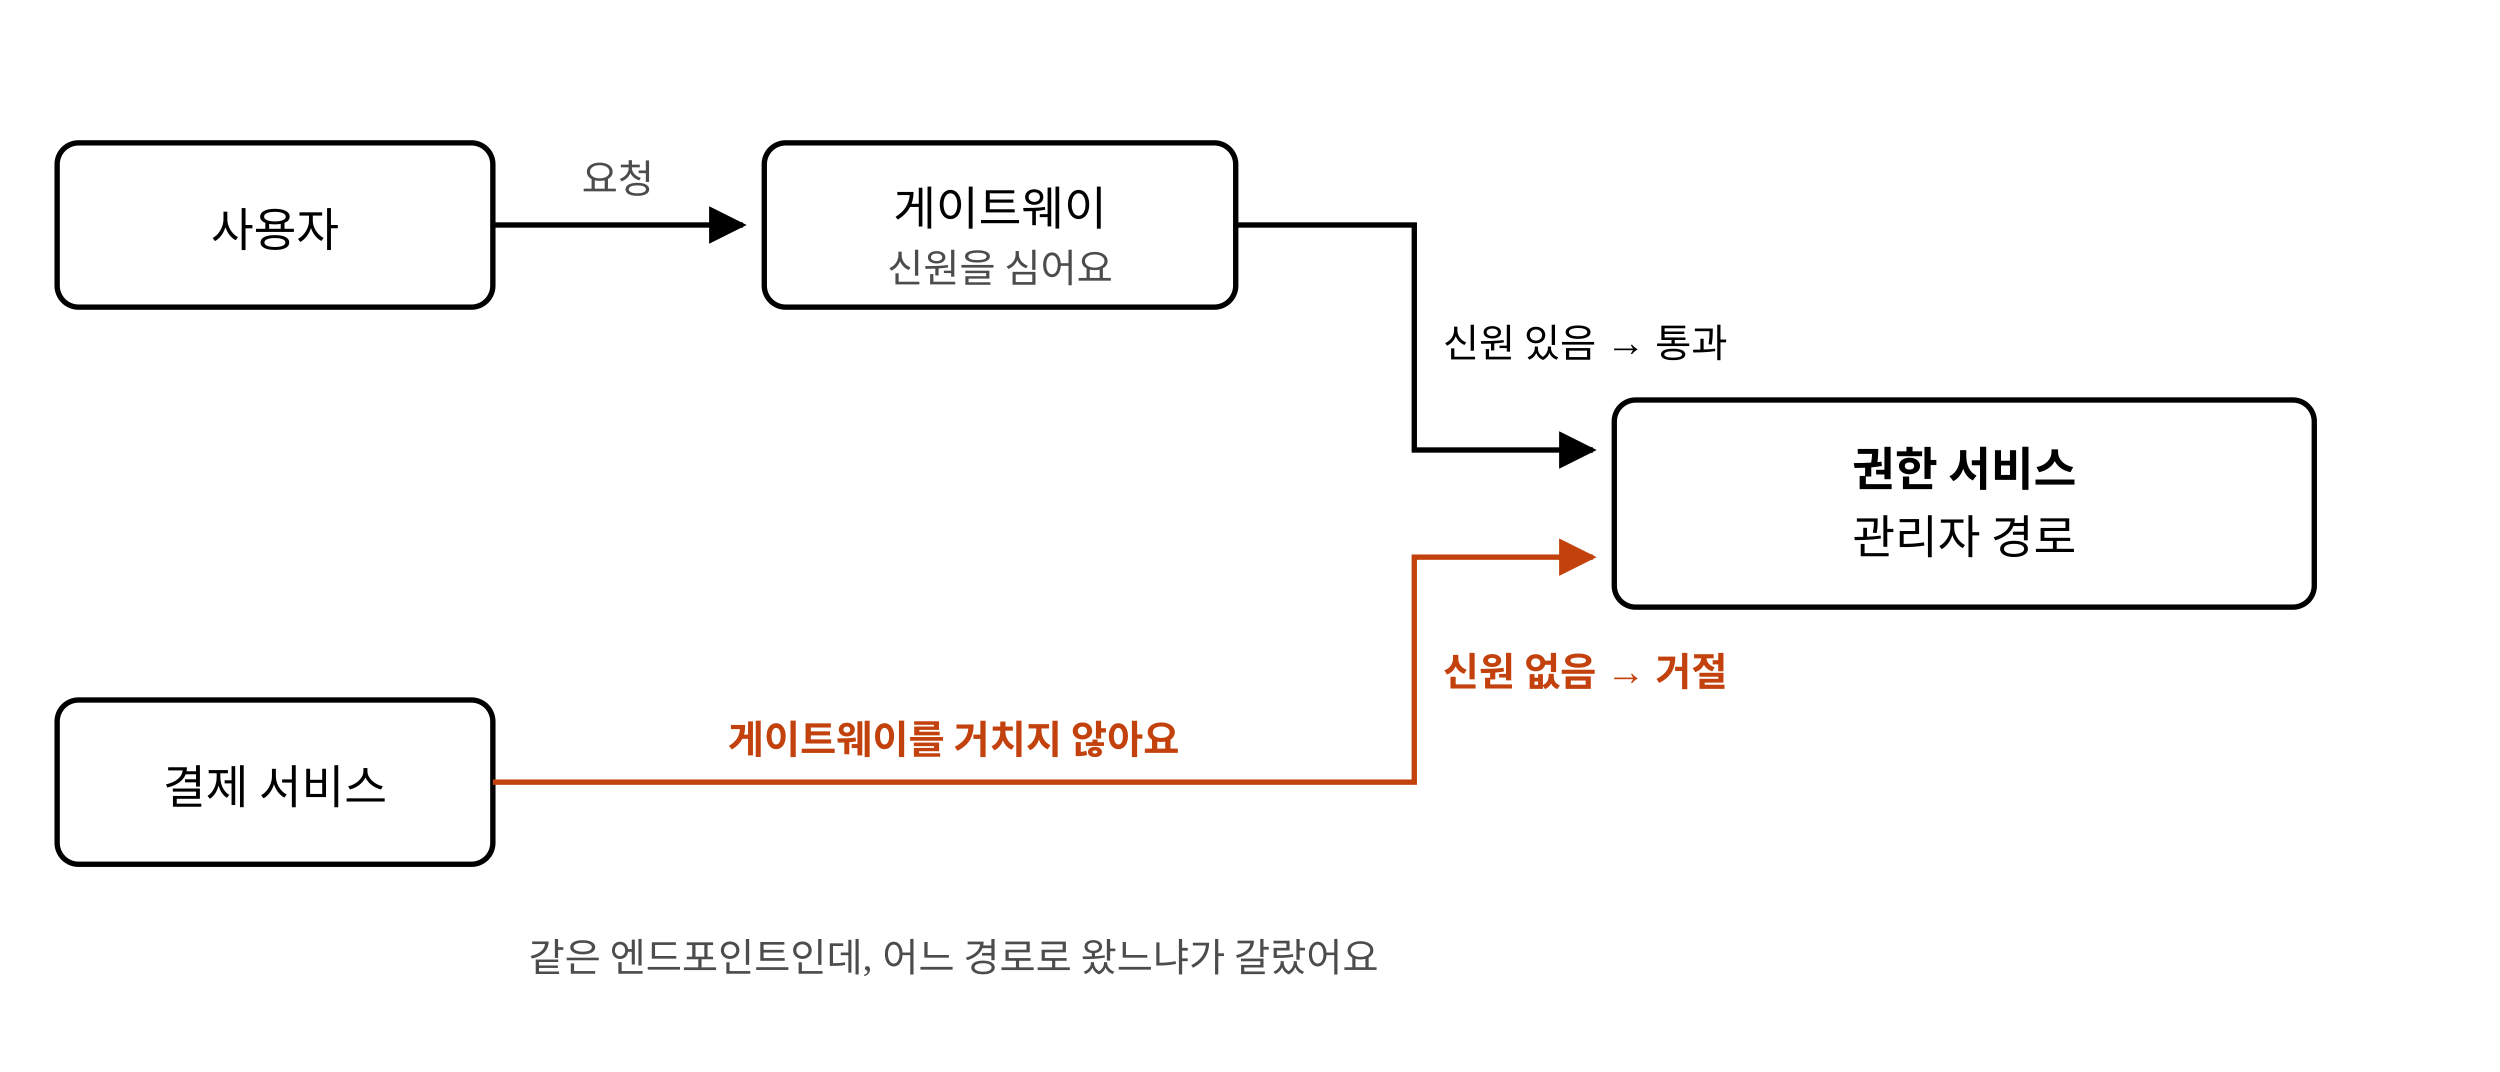
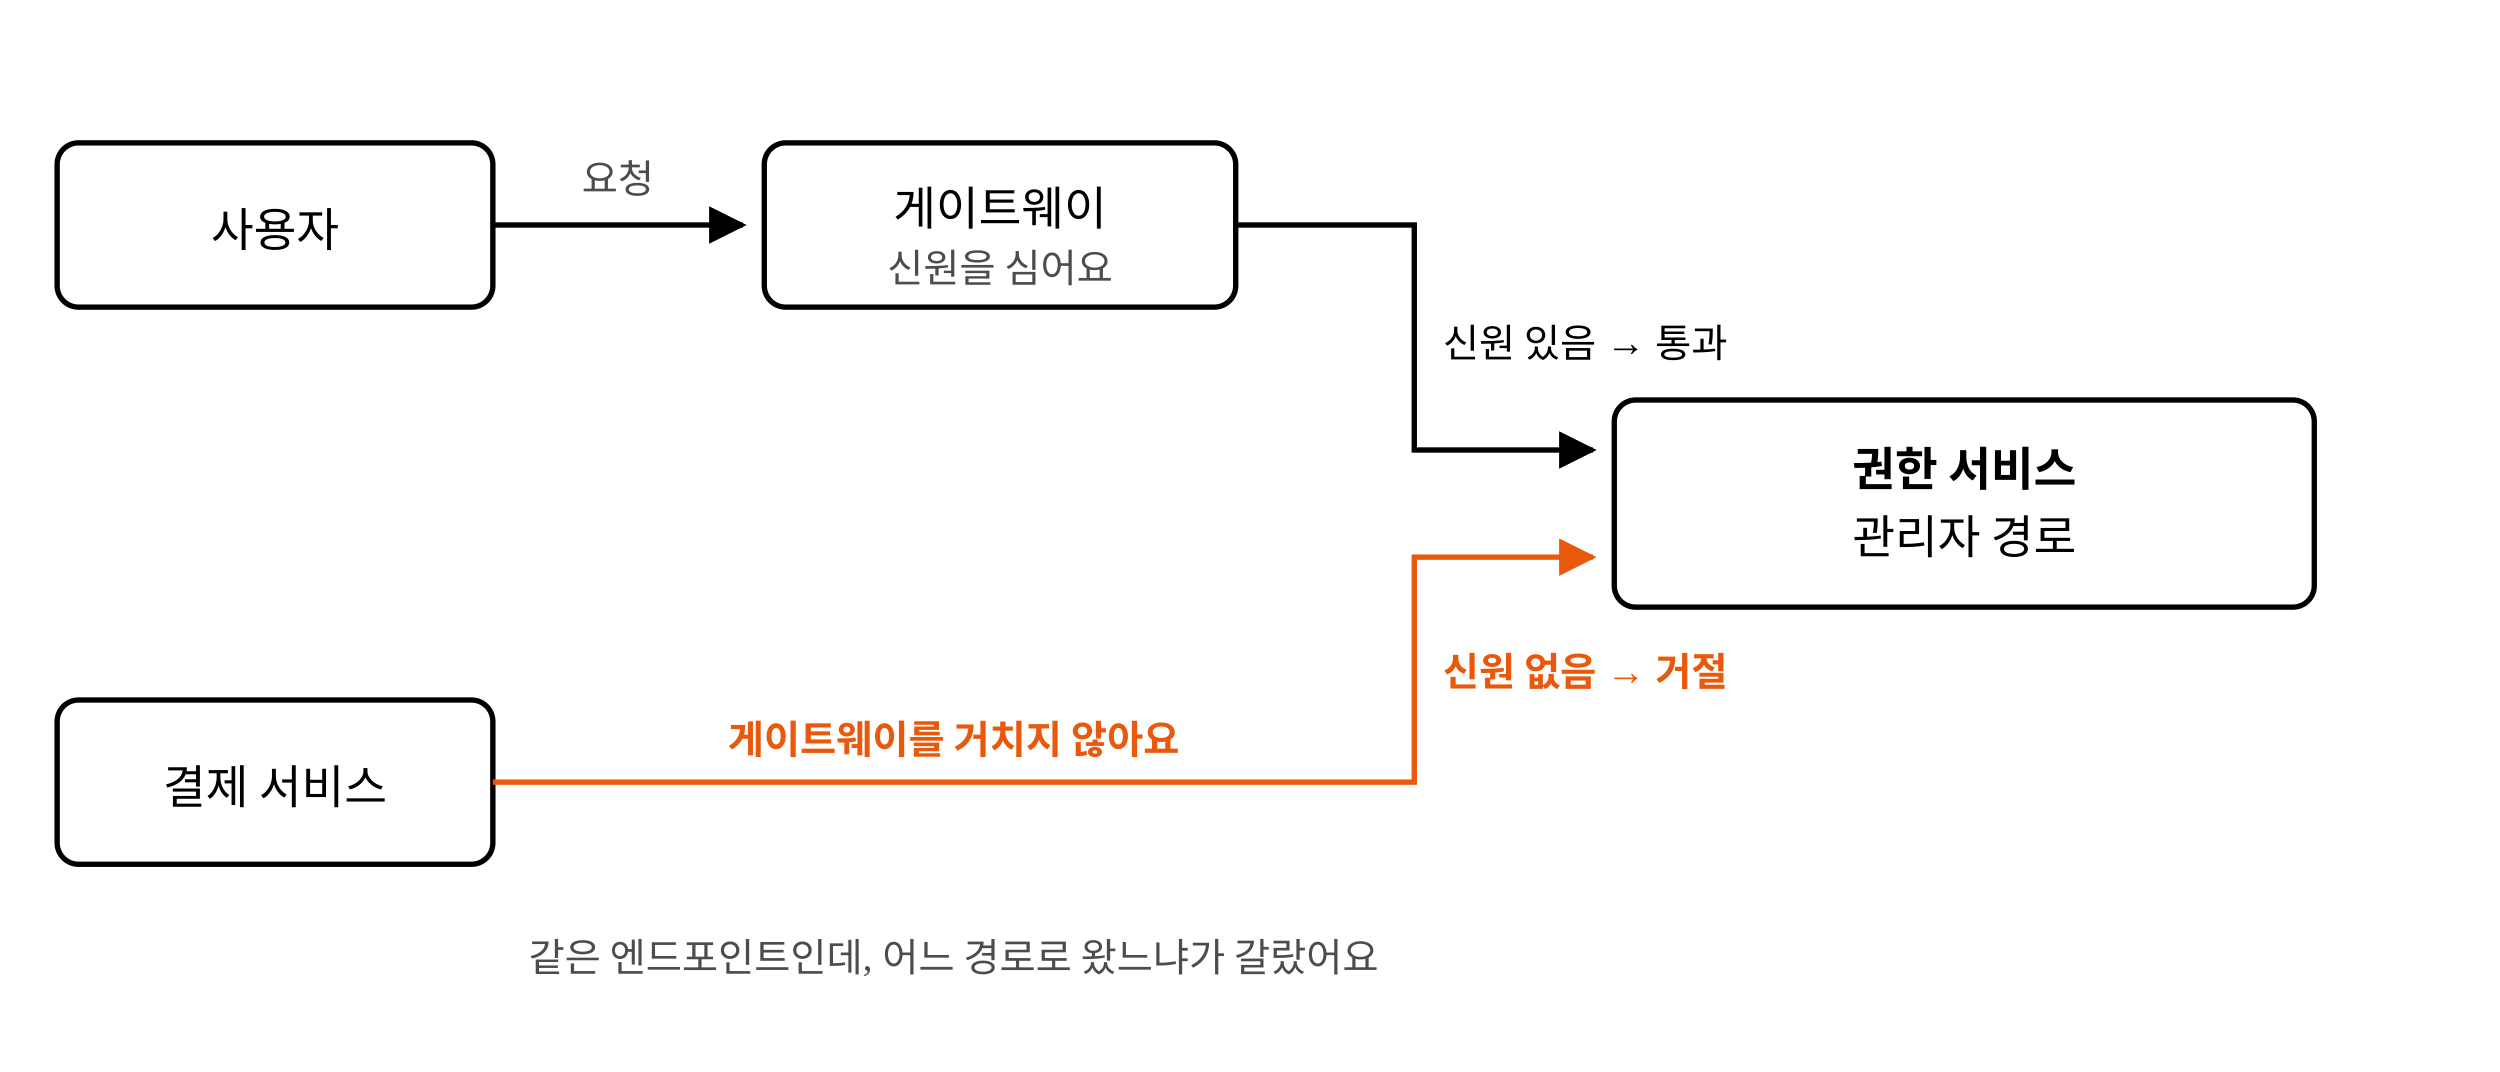
<svg xmlns="http://www.w3.org/2000/svg" viewBox="0 0 700 300" role="img" aria-label="사용자 요청은 게이트웨이를 지나며 신원이 심어져 관리자 경로를 통과하지만, 결제 서비스가 직접 부르는 서버간 호출은 게이트웨이를 거치지 않아 신원이 없고 같은 관리자 경로에서 거절당한다" style="max-width:100%;height:auto">
  <defs>
    <marker id="ar" viewBox="0 0 10 10" refX="9" refY="5" markerWidth="7" markerHeight="7" orient="auto-start-reverse">
      <path d="M0 0 L10 5 L0 10 z" fill="currentColor" />
    </marker>
    <marker id="ar-x" viewBox="0 0 10 10" refX="9" refY="5" markerWidth="7" markerHeight="7" orient="auto-start-reverse">
-       <path d="M0 0 L10 5 L0 10 z" fill="#c2410c" />
+       <path d="M0 0 L10 5 L0 10 z" fill="#e8590c" />
    </marker>
  </defs>
  <g fill="none" stroke="currentColor" stroke-width="1.5">
    <rect x="16" y="40" width="122" height="46" rx="6" />
    <rect x="214" y="40" width="132" height="46" rx="6" />
    <rect x="16" y="196" width="122" height="46" rx="6" />
    <rect x="452" y="112" width="196" height="58" rx="6" />
  </g>
  <g font-size="13" text-anchor="middle" fill="currentColor">
    <text x="77" y="69">사용자</text>
    <text x="280" y="63">게이트웨이</text>
    <text x="77" y="225">결제 서비스</text>
    <text x="550" y="136" font-weight="600">권한 서비스</text>
    <text x="550" y="155">관리자 경로</text>
  </g>
  <text x="280" y="79" font-size="11" text-anchor="middle" fill="currentColor" opacity=".7">신원을 심어요</text>
  <g stroke="currentColor" stroke-width="1.5" fill="none">
    <line x1="138" y1="63" x2="208" y2="63" marker-end="url(#ar)" />
    <polyline points="346,63 396,63 396,126 446,126" marker-end="url(#ar)" />
  </g>
-   <g stroke="#c2410c" stroke-width="1.5" fill="none">
+   <g stroke="#e8590c" stroke-width="1.5" fill="none">
    <polyline points="138,219 396,219 396,156 446,156" marker-end="url(#ar-x)" />
  </g>
  <g font-size="11" fill="currentColor">
    <text x="173" y="54" text-anchor="middle" opacity=".7">요청</text>
    <text x="404" y="100">신원 있음 → 통과</text>
  </g>
-   <g font-size="11" fill="#c2410c">
+   <g font-size="11" fill="#e8590c">
    <text x="404" y="192" font-weight="600">신원 없음 → 거절</text>
    <text x="267" y="211" text-anchor="middle" font-weight="600">게이트웨이를 거치지 않아요</text>
  </g>
  <text x="267" y="272" font-size="11" text-anchor="middle" fill="currentColor" opacity=".7">같은 엔드포인트인데, 어느 경로로 왔느냐가 갈랐어요</text>
</svg>
